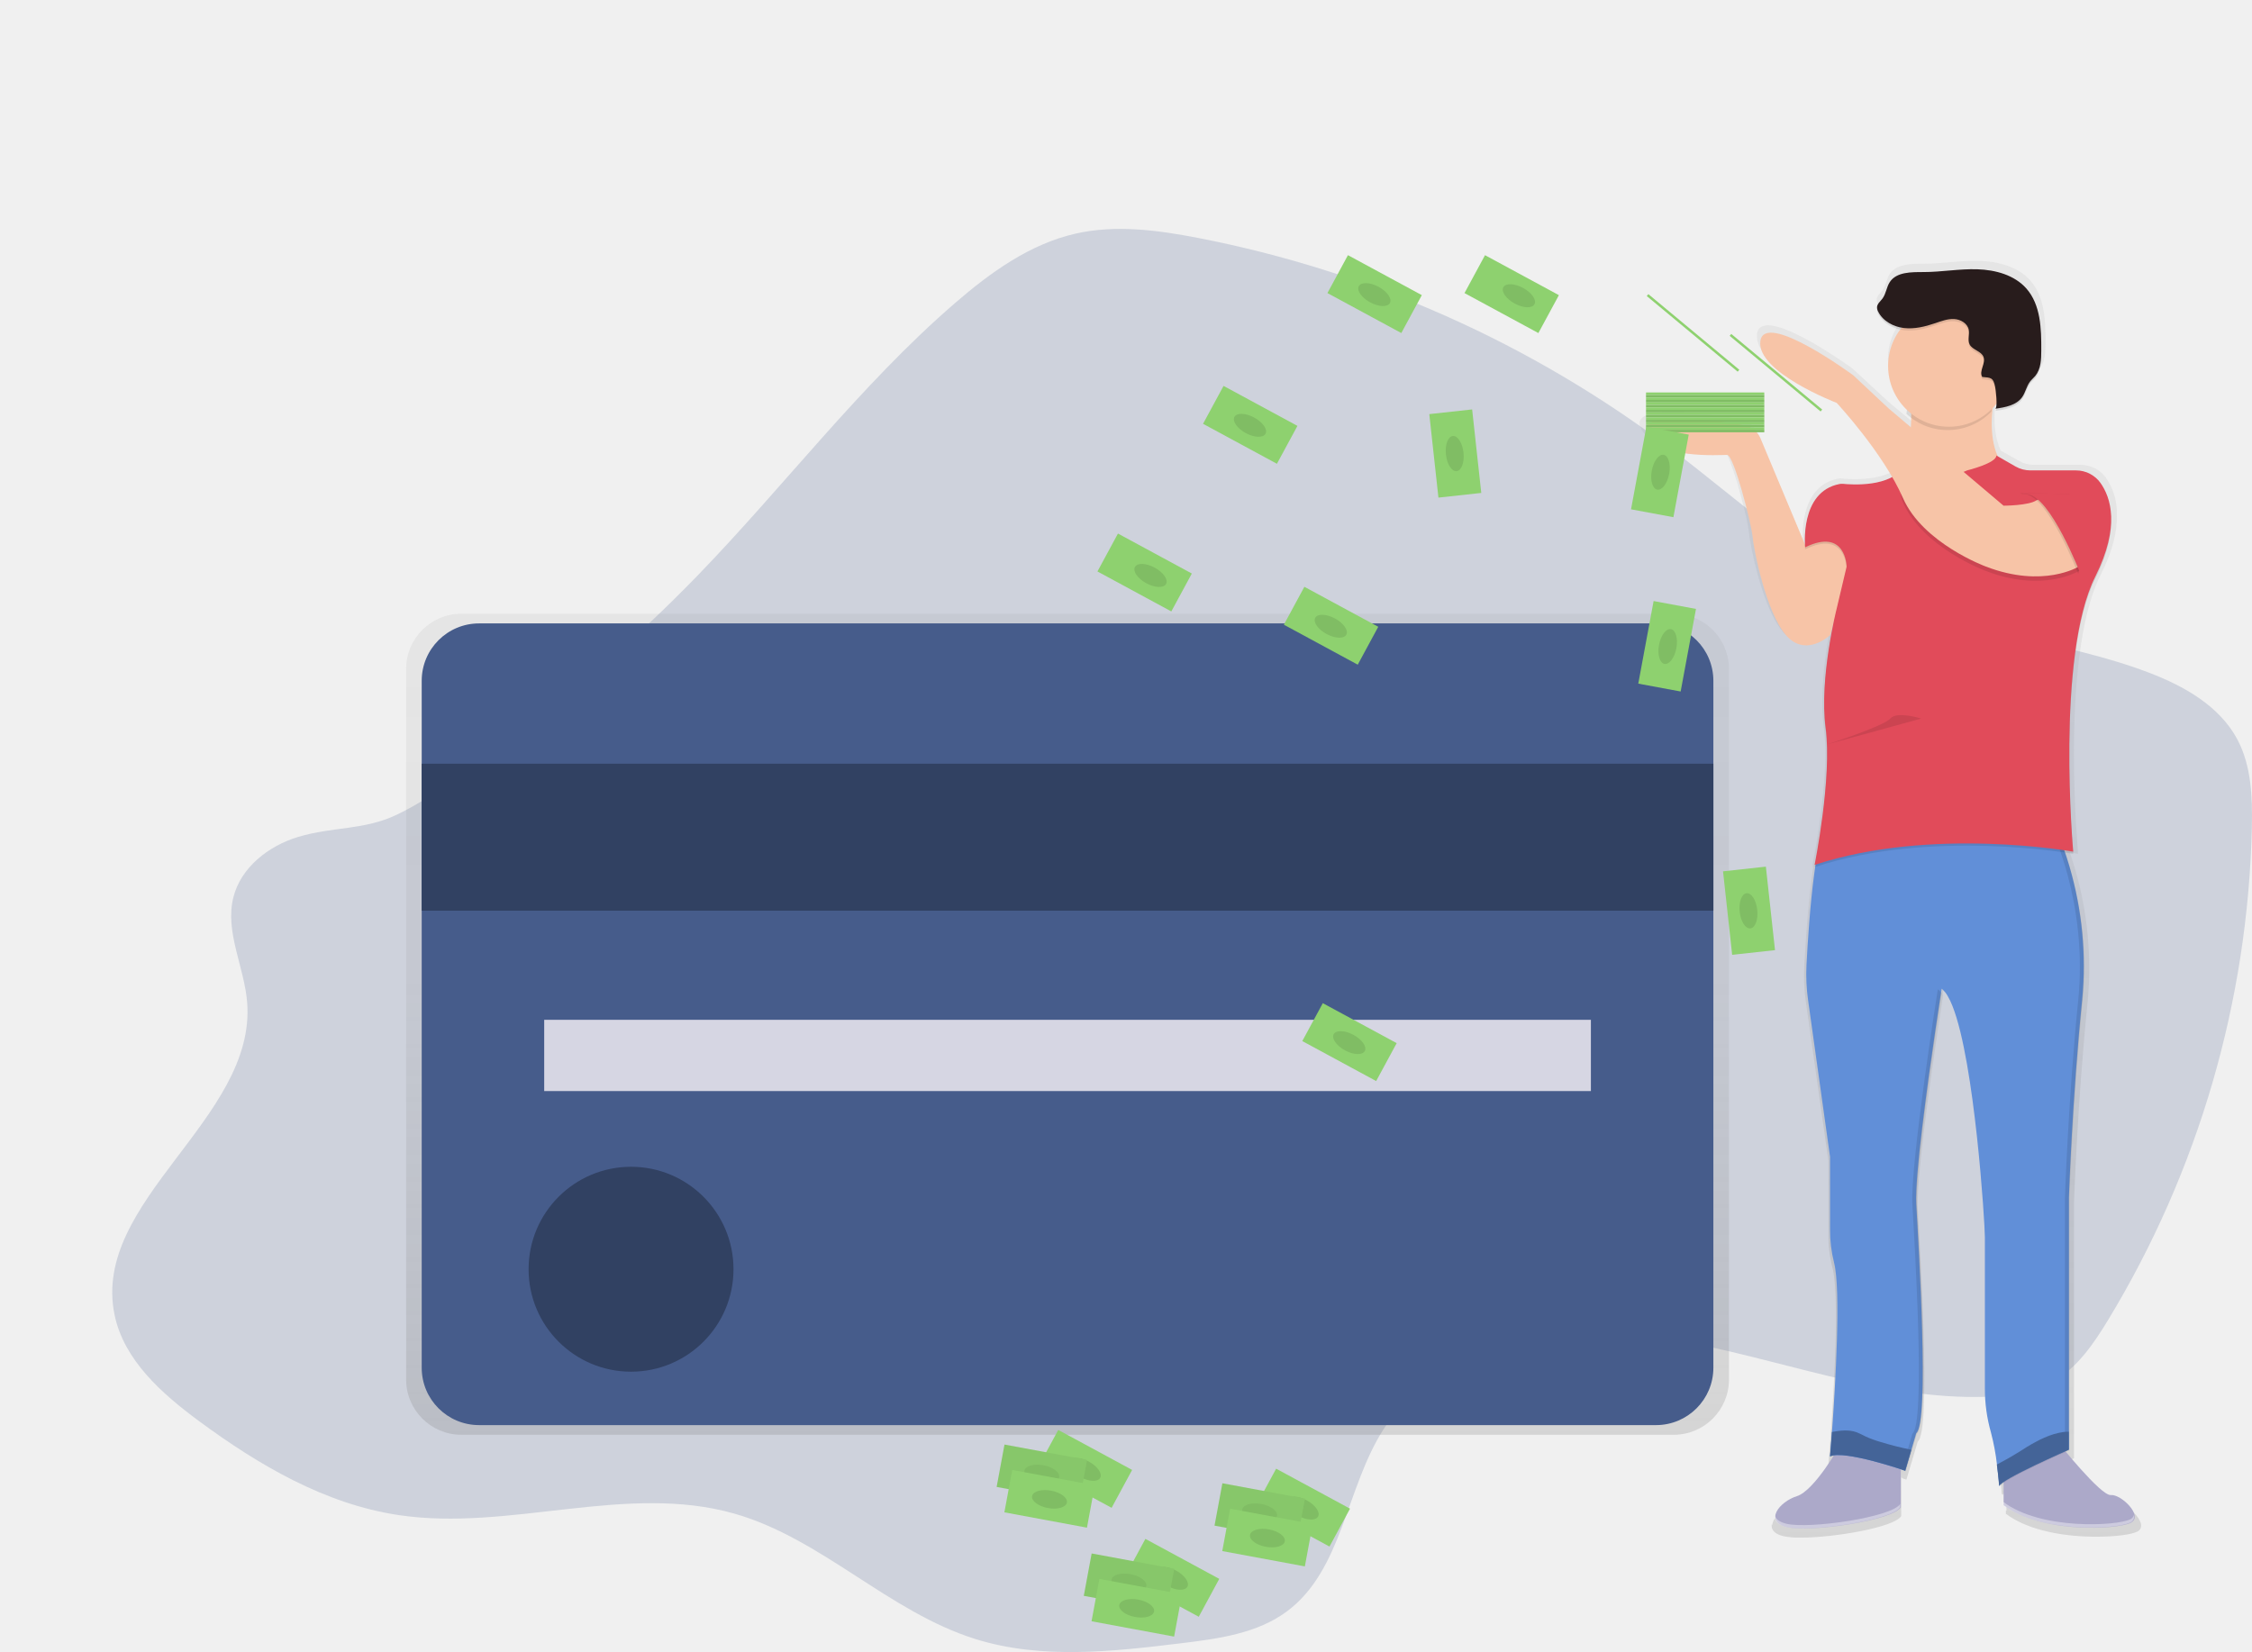
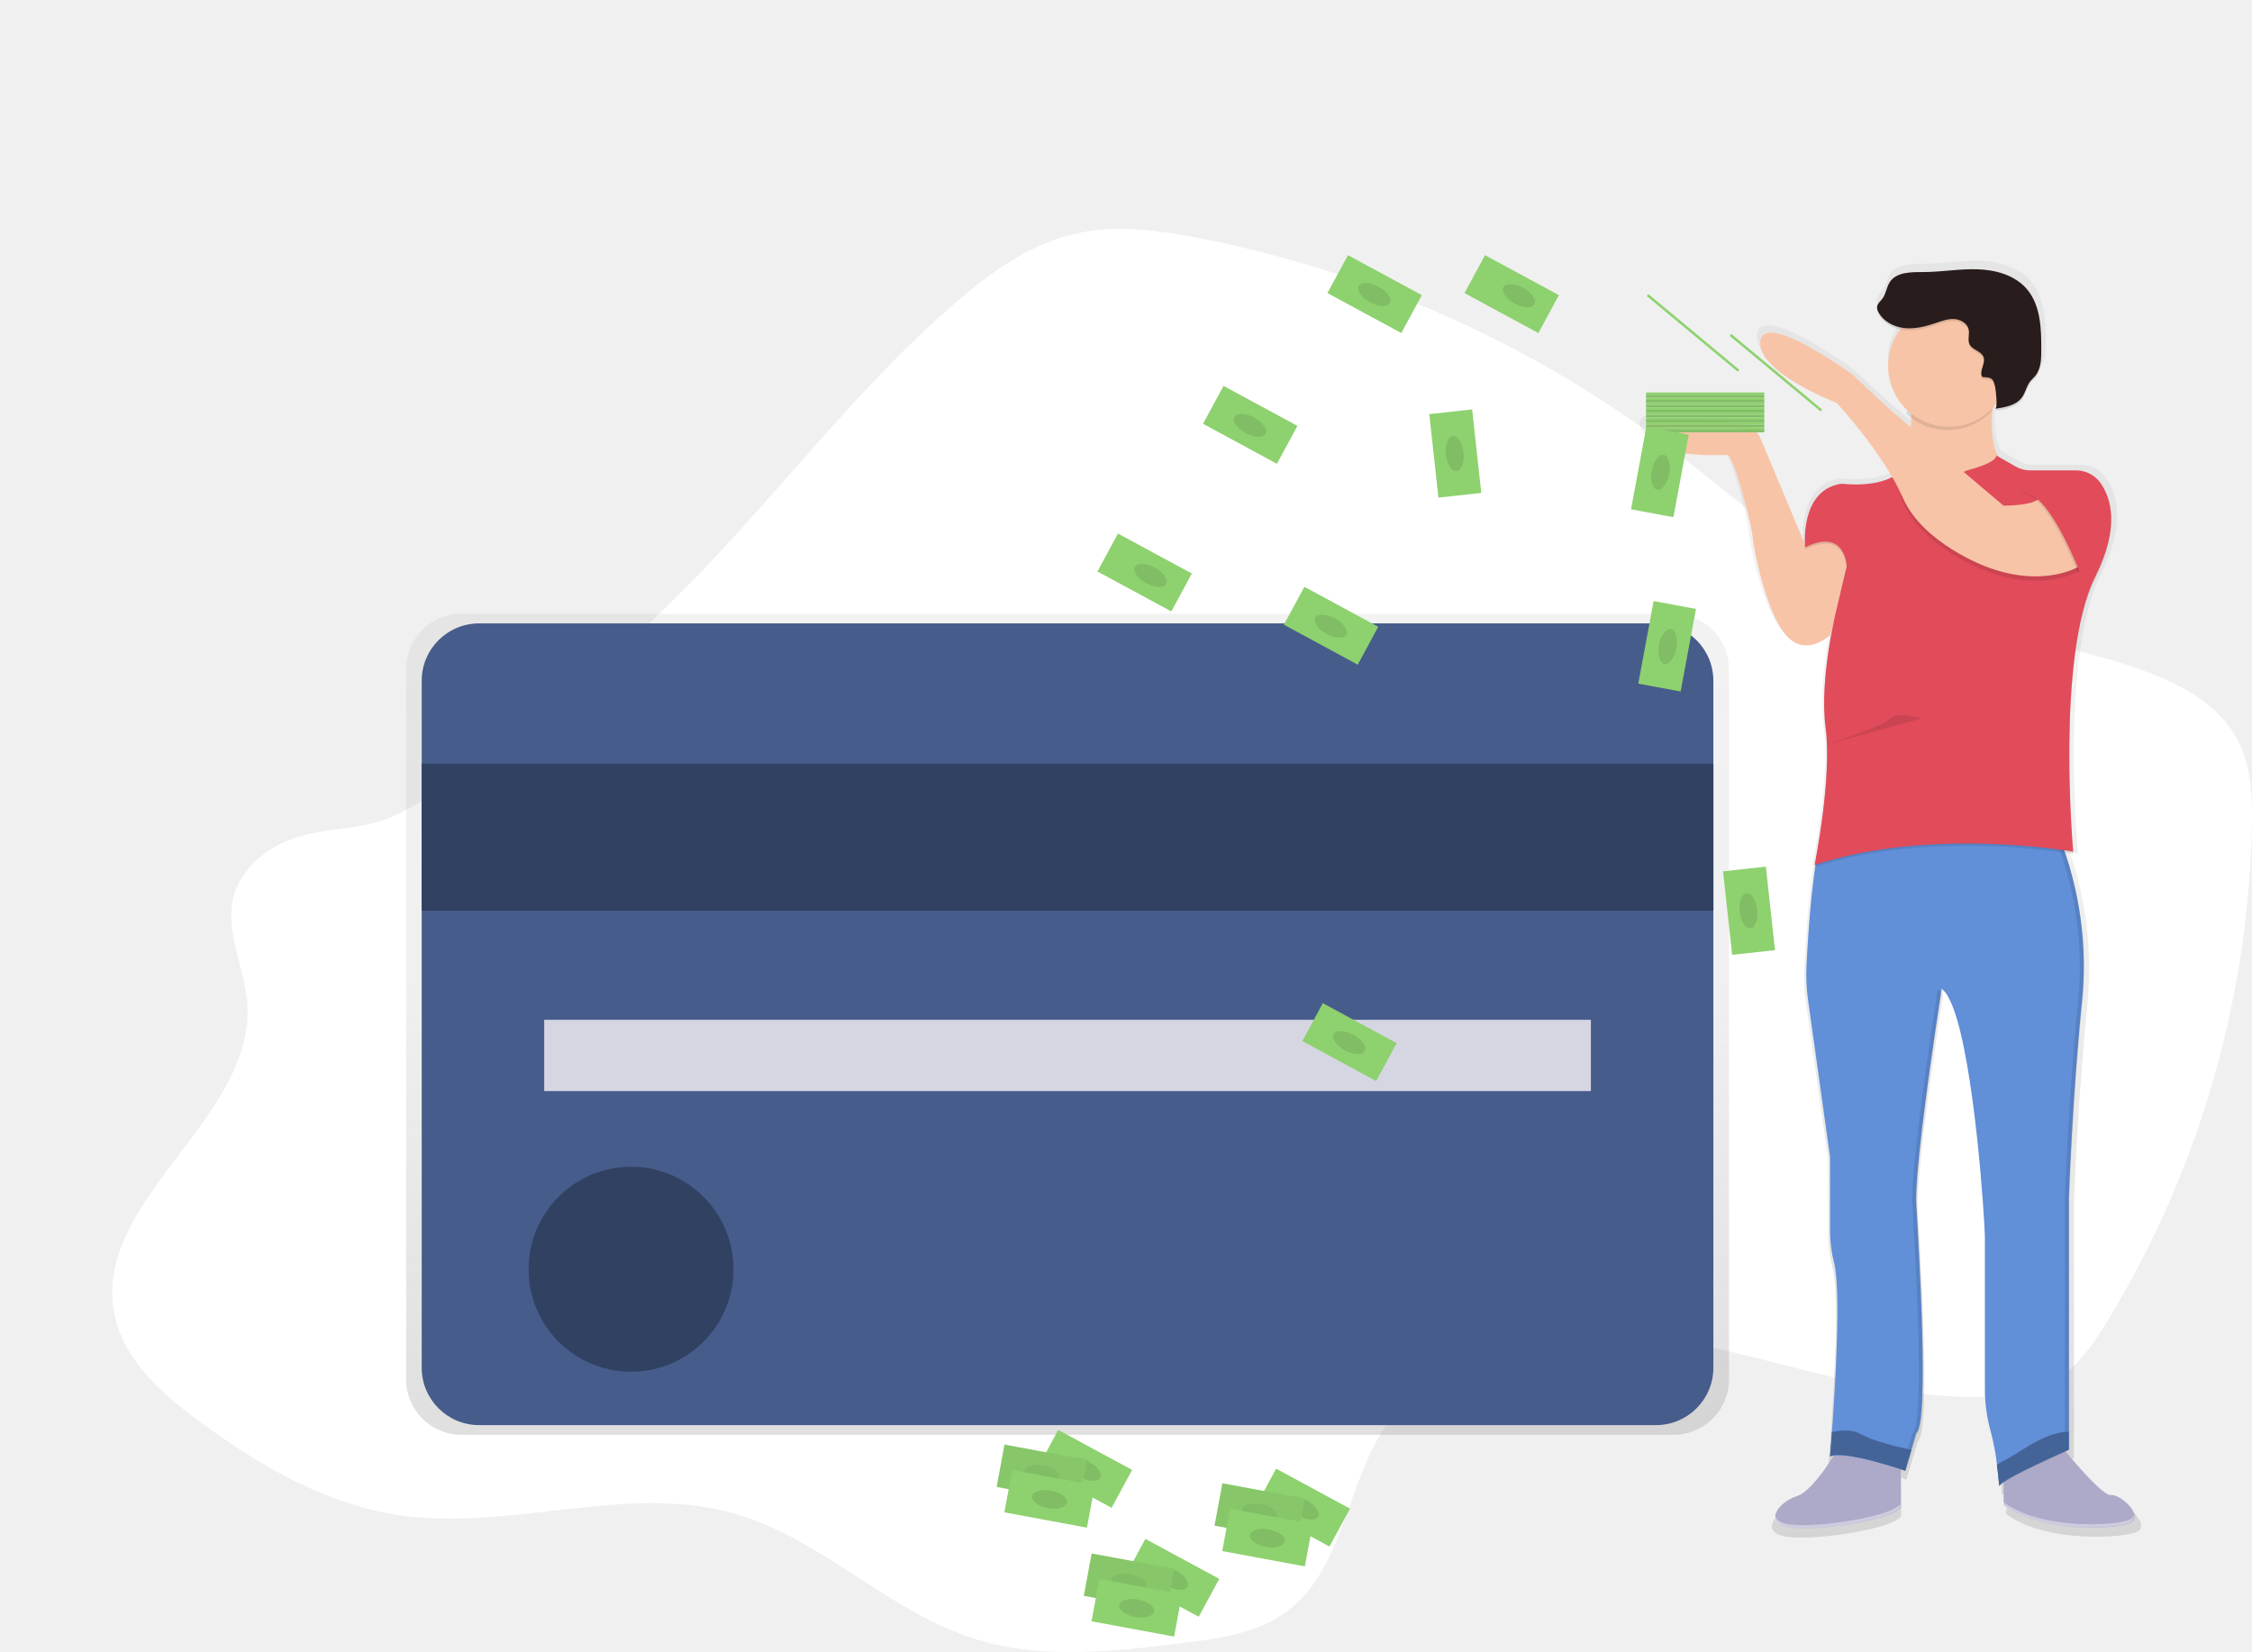
<svg xmlns="http://www.w3.org/2000/svg" xmlns:xlink="http://www.w3.org/1999/xlink" id="158d9566-b2be-4f0f-bcdd-c9ed3d10c246" data-name="Layer 1" width="974" height="714.52" viewBox="0 0 974 714.52" version="1.1">
  <defs id="defs10">
    <linearGradient id="0716a939-3e70-42e2-b2a4-62d4623bb7b7" x1="574.72" y1="713.31" x2="574.72" y2="358.2" gradientUnits="userSpaceOnUse">
      <stop offset="0" stop-color="gray" stop-opacity="0.25" id="stop2" />
      <stop offset="0.54" stop-color="gray" stop-opacity="0.12" id="stop4" />
      <stop offset="1" stop-color="gray" stop-opacity="0.1" id="stop6" />
    </linearGradient>
    <linearGradient id="246fdb29-47ea-4475-84d7-0cdffd1436cc" x1="2975.38" y1="757.78" x2="2975.38" y2="205.6" gradientTransform="matrix(-1, 0, 0, 1, 3906, 0)" xlink:href="#0716a939-3e70-42e2-b2a4-62d4623bb7b7" />
  </defs>
-   <path d="M241.9,454.74c-12.81,3.87-24.8,13.24-28,26.24-3.66,14.94,4.78,30,6,45.34,3.94,50.26-67.56,85.72-57.36,135.09,4.05,19.63,20.42,34.07,36.55,46,25.84,19.05,54.51,35.88,86.26,40.63,48.19,7.22,98.54-14,145.38-.59,37.78,10.82,66.69,42.53,104.21,54.23,28.56,8.91,59.33,5.4,89,1.79,16-1.94,32.76-4.18,45.67-13.78,24-17.87,25.51-53.16,41.58-78.45,24.82-39,79.24-46.66,124.87-39.08S926,698.4,972.23,696.88c9.88-.33,20-1.67,28.62-6.52,10.48-5.89,17.56-16.27,23.82-26.54a429.45,429.45,0,0,0,62.27-213.39c.27-12.95-.19-26.46-6.28-37.89-7.7-14.46-23.09-23.11-38.41-28.93-36.79-14-77.43-16.29-113.48-32.08C894,336.3,865.84,309.59,835.56,286.7a496.49,496.49,0,0,0-204.49-91.07c-17.39-3.36-35.44-5.76-52.72-1.88-19.91,4.47-37.07,16.88-52.5,30.24-41.05,35.54-73.95,79.39-111.78,118.34a636.39,636.39,0,0,1-84.92,73.23c-14,10.09-28.88,22.07-44.48,29.53C270.39,451.91,257,450.19,241.9,454.74Z" transform="translate(-113 -92.74)" fill="#465c8b" opacity="0.2" id="path14" />
+   <path d="M241.9,454.74c-12.81,3.87-24.8,13.24-28,26.24-3.66,14.94,4.78,30,6,45.34,3.94,50.26-67.56,85.72-57.36,135.09,4.05,19.63,20.42,34.07,36.55,46,25.84,19.05,54.51,35.88,86.26,40.63,48.19,7.22,98.54-14,145.38-.59,37.78,10.82,66.69,42.53,104.21,54.23,28.56,8.91,59.33,5.4,89,1.79,16-1.94,32.76-4.18,45.67-13.78,24-17.87,25.51-53.16,41.58-78.45,24.82-39,79.24-46.66,124.87-39.08S926,698.4,972.23,696.88c9.88-.33,20-1.67,28.62-6.52,10.48-5.89,17.56-16.27,23.82-26.54a429.45,429.45,0,0,0,62.27-213.39c.27-12.95-.19-26.46-6.28-37.89-7.7-14.46-23.09-23.11-38.41-28.93-36.79-14-77.43-16.29-113.48-32.08C894,336.3,865.84,309.59,835.56,286.7a496.49,496.49,0,0,0-204.49-91.07c-17.39-3.36-35.44-5.76-52.72-1.88-19.91,4.47-37.07,16.88-52.5,30.24-41.05,35.54-73.95,79.39-111.78,118.34a636.39,636.39,0,0,1-84.92,73.23c-14,10.09-28.88,22.07-44.48,29.53C270.39,451.91,257,450.19,241.9,454.74Z" transform="translate(-113 -92.74)" fill="#465c8b" opacity="0.2" id="path14" style="opacity:1;fill:#ffffff;fill-opacity:1" />
  <path d="M836.89,358.2H312.55a23.89,23.89,0,0,0-23.89,23.89V689.42a23.89,23.89,0,0,0,23.89,23.89H836.89a23.89,23.89,0,0,0,23.89-23.89V382.09A23.89,23.89,0,0,0,836.89,358.2Z" transform="translate(-113 -92.74)" fill="url(#0716a939-3e70-42e2-b2a4-62d4623bb7b7)" id="path88" />
  <rect x="182.39" y="269.64" width="558.65" height="346.75" rx="24.81" ry="24.81" fill="#465c8b" id="rect90" />
  <rect x="182.39" y="330.32" width="558.65" height="63.57" fill="#465c8b" id="rect92" />
  <rect x="182.39" y="330.32" width="558.65" height="63.57" opacity="0.3" id="rect94" />
  <rect x="235.37" y="441.09" width="452.7" height="30.82" fill="#d6d6e3" id="rect96" />
  <circle cx="272.93" cy="548.97" r="44.31" fill="#465c8b" id="circle98" />
  <circle cx="272.93" cy="548.97" r="44.31" opacity="0.3" id="circle100" />
  <path d="M822.28,276.88a9.7,9.7,0,0,0,4.27,5.4c9.19,6.07,29.17,4.78,31.57,4.78.51,0,1.18.91,1.92,2.44,3.53,7.28,9,28.62,9.37,33.42.49,5.81,5.89,33,14.73,43.13.27.31.54.6.8.87,8.67,8.71,18.84-.87,18.84-.87l1.46-5.07c-.41,2-.87,4.33-1.33,6.94-.23,1.31-.46,2.7-.68,4.13a158.29,158.29,0,0,0-2.07,24.37,88.41,88.41,0,0,0,.38,8.88c.08.82.17,1.63.28,2.42a84.78,84.78,0,0,1,.66,10.84c-.08,21.52-5.57,48.29-5.57,48.29l.21-.07c-.13.67-.21,1-.21,1l.32-.1q-.23,1.49-.44,3.05c-1.86,13.5-2.93,30.3-3.44,40a80.1,80.1,0,0,0,.68,15.32l9.76,68.71v32a56.5,56.5,0,0,0,1.76,14.38c3.18,12.09.56,54.29-.91,74.31-.41,5.46-.73,9.28-.82,10.38l0,.33.28-.11c0,.23,0,.35,0,.35a5.65,5.65,0,0,1,1.3-.38c-3.87,6-10.88,15.92-16.27,17.59A17.07,17.07,0,0,0,881,749l-.14.19-.2.28a6,6,0,0,0-1.17,3.06,3.38,3.38,0,0,1-.18-.59c-.41,2.23.93,4.27,5.14,5.26a34.6,34.6,0,0,0,7.45.6c14.6,0,40.51-4.49,43.37-9.32V731.82l.47.15,0,.15,1.79.59,4.91-16.48c5.89-4.36,1-82.39,0-100.32-.9-16.34,9.21-81.34,11-92.79l-.24-.29.27-1.67a7.11,7.11,0,0,1,1,.88A13.07,13.07,0,0,1,956,524.3a30.22,30.22,0,0,1,2.17,4.48c9.88,24.64,14.33,95.1,14.33,101.42v66.26a69,69,0,0,0,2.7,19.33,82.91,82.91,0,0,1,2.1,10.06c.21,1.33.39,2.65.56,3.91s.34,2.7.47,3.88c0,.31.07.61.1.89s0,.27,0,.41c.27,2.61.41,4.32.41,4.32a1,1,0,0,1,.2-.39l.05.63a1.35,1.35,0,0,1,.39-.62,9.47,9.47,0,0,1,1.32-1.08v8.42l-.24-.18v1.45c10.18,7.68,26.75,10,39.47,9.91,8.25,0,14.93-1,17.25-2.16,3.32-1.63,1.5-5.43-1.52-8.34-2.34-2.26-5.39-4-7.32-3.78-3.22.35-14.23-12.12-20-18.95l.65-.29.92-.4V613s1.48-43.62,5.89-86.76a153.48,153.48,0,0,0-7.55-64.36l-.14-.41,1.34.21c1.42.22,2.18.35,2.18.35s0-.34-.09-1h.09s-1.72-18.71-1.74-42.21c0-26.64,2.25-59.12,11.56-77.5,5.36-10.58,7.15-19,7-25.64a26.82,26.82,0,0,0-4.79-16.4,13,13,0,0,0-5.51-4.36l-.19-.11h-.1a13.7,13.7,0,0,0-5.06-1H992.79a13.43,13.43,0,0,1-6.64-1.75l-7.87-4.46c-2.62-5.73-3-12.83-2.44-19.49,0-.53.1-1.06.15-1.58l.57-.6c.44-.47.85-1,1.25-1.45a11.15,11.15,0,0,1-.09,1.18c-.1.63-.27,1-.54,1.08,4.3-.56,9.1-1.41,11.74-4.73.11-.13.21-.27.31-.41a21.43,21.43,0,0,0,1.93-4,11.62,11.62,0,0,1,1.47-2.68c.66-.86,1.52-1.56,2.23-2.38l.12-.14c2.53-3,2.67-7.3,2.7-11.22.05-9.52-.23-20-6.6-27.14-5.29-5.94-13.73-8.19-21.74-8.45s-16,1.18-24,1.22c-5.44,0-12-.09-15,4.41-1.47,2.21-1.65,5.1-3.25,7.22-.92,1.22-2.33,2.27-2.41,3.79a3.89,3.89,0,0,0,.52,2l0,.07c1.94,3.82,6.06,6.2,10.36,6.95a25.81,25.81,0,0,0-2,2.76,26.28,26.28,0,0,0-4,14c0,.58,0,1.15.06,1.72A26.43,26.43,0,0,0,938,267.34c-.08.56-.16,1.12-.25,1.67l.18.16q.85.77,1.77,1.46l.22.17c0,.35,0,.7,0,1,0,.58,0,1.17-.06,1.74s0,.92-.06,1.38l-.13-.11-9.77-8.16-15.71-14.54s-39.28-28.59-41.25-15a9.79,9.79,0,0,0,1.87,6.78c7.21,11,32,20.36,32,20.36s14.78,15.63,24.67,32.48c-.35.19-.7.37-1.07.54-8.8,4.09-21.64,2.36-21.64,2.36-14.83,2.31-16.17,18.56-16.09,25.13,0,.31,0,.61,0,.88s0,.33,0,.48L873,279.91l-.06-.14a9.73,9.73,0,0,0-7.36-5.78C852.42,271.78,819.53,267.17,822.28,276.88Zm82.39,449a8.57,8.57,0,0,1,.87-.16l-.09.14Z" transform="translate(-113 -92.74)" fill="url(#246fdb29-47ea-4475-84d7-0cdffd1436cc)" id="path102" />
  <path d="M1003,716.43s18.64,23.43,22.95,22.95,14.34,9.08,8.61,12-38.72,4.78-55-7.65V725Z" transform="translate(-113 -92.74)" fill="#aca9c9" id="path104" />
  <path d="M908.81,717.86s-11,19.6-18.64,22-14.34,11-4.3,13.39,45.9-2.87,49.24-8.61V719.29Z" transform="translate(-113 -92.74)" fill="#aca9c9" id="path106" />
  <path d="M895,525.31l9.5,67.78V624.6a56.48,56.48,0,0,0,1.72,14.18c3.1,11.93.55,53.55-.89,73.3-.47,6.44-.83,10.56-.83,10.56,6.21-2.87,32.51,6.21,32.51,6.21l2.66-9.05,2.12-7.2c5.74-4.3,1-81.27,0-99-.65-12.11,4.75-51.37,8.21-74.9,1-6.65,1.81-12,2.3-15.22.31-2,.48-3.11.48-3.11a10.47,10.47,0,0,1,2.58,3.11,29.93,29.93,0,0,1,2.11,4.42c9.62,24.31,14,93.81,14,100v65.36a68.92,68.92,0,0,0,2.63,19.07,100,100,0,0,1,2.59,13.77c.68,5.19,1,9.37,1,9.37.48-2.87,30.12-15.78,30.12-15.78v-109s1.43-43,5.74-85.58a152.68,152.68,0,0,0-5.5-57.58c-1.19-4.07-2.38-7.52-3.41-10.25-1.75-4.65-3-7.22-3-7.22H904c-1.64.31-3,3.61-4.23,8.62-.8,3.36-1.5,7.48-2.11,12-1.81,13.31-2.85,29.88-3.35,39.46A79.86,79.86,0,0,0,895,525.31Z" transform="translate(-113 -92.74)" fill="#618fd8" id="path108" />
  <g opacity="0.1" id="g116">
    <path d="M1006.09,720V611s1.43-43,5.74-85.58-12-75.06-12-75.06h1.91s16.25,32.51,12,75.06S1008,611,1008,611V720s-29.64,12.91-30.12,15.78c0,0,0-.64-.15-1.74C984.19,729.55,1006.09,720,1006.09,720Z" transform="translate(-113 -92.74)" id="path110" />
    <path d="M907.37,722.34a7.42,7.42,0,0,0-2.63.54l0-.48A17.06,17.06,0,0,1,907.37,722.34Z" transform="translate(-113 -92.74)" id="path112" />
    <path d="M940.12,712.84c5.74-4.3,1-81.27,0-99s11-93.22,11-93.22a8.34,8.34,0,0,1,1.65,1.7c-1.76,11.28-11.6,75.41-10.73,91.52,1,17.69,5.74,94.66,0,99l-4.78,16.25-1.74-.58Z" transform="translate(-113 -92.74)" id="path114" />
  </g>
  <path d="M914.54,332.05l-10,35.38s-10.52,10-19.12,0S871.52,330.62,871,324.88s-8.13-35.38-11-35.38-31.55,1.91-34.9-10c-2.68-9.58,29.34-5,42.16-2.85a9.5,9.5,0,0,1,7.17,5.7l19.66,46.95S904.5,317.23,914.54,332.05Z" transform="translate(-113 -92.74)" fill="#f7c4a7" id="path118" />
  <path d="M979.08,249.82s-12.43,34.9,3.35,47.33S926,312.93,926,312.93l9.8-9.32s6.93-27.49,2.15-50.44Z" transform="translate(-113 -92.74)" fill="#f7c4a7" id="path120" />
  <path d="M963.78,297.15s12.67-3.11,12.67-6.45l11.23,6.45h28.21s20.56,11.47,3.35,45.9-9.56,119-9.56,119-61.19-11-111.87,5.74c0,0,7.65-37.77,4.78-59.28s4.78-51.63,4.78-51.63l4.3-18.17s-.24-17-17.93-8.37c0,0-2.63-24.62,15.54-27.49,0,0,21,2.87,27.25-7.65C936.53,295.24,950.4,303.37,963.78,297.15Z" transform="translate(-113 -92.74)" opacity="0.1" id="path122" />
  <path d="M963.78,296.2s12.67-3.11,12.67-6.45l8.23,4.73a13,13,0,0,0,6.46,1.72h19.73a13,13,0,0,1,10.57,5.38c4.53,6.37,8.59,18.93-2.2,40.52-17.21,34.42-9.56,119-9.56,119s-61.19-11-111.87,5.74c0,0,7.65-37.77,4.78-59.28S907.37,356,907.37,356l4.3-18.17s-.24-17-17.93-8.37c0,0-2.56-23.94,14.79-27.36A4.9,4.9,0,0,1,910,302c3.71.39,21,1.64,26.54-7.73C936.53,294.28,950.4,302.41,963.78,296.2Z" transform="translate(-113 -92.74)" fill="#e14b5a" id="path124" />
  <path d="M1012.07,339.7s-15.3,9.56-40.16,0c0,0-27.25-10-35.86-29.64s43.5,3.35,43.5,3.35,11,0,14.34-2.39S1020.67,329.18,1012.07,339.7Z" transform="translate(-113 -92.74)" opacity="0.1" id="path126" />
  <path d="M1012.07,337.79s-15.3,9.56-40.16,0c0,0-27.25-10-35.86-29.64S907.37,267,907.37,267s-34.9-13.39-33-26.77,40.16,14.82,40.16,14.82l15.3,14.34,49.72,42.07s11,0,14.34-2.39S1020.67,327.27,1012.07,337.79Z" transform="translate(-113 -92.74)" fill="#f7c4a7" id="path128" />
  <path d="M937.49,254.6l41.11-3.35a94.37,94.37,0,0,0-4.29,19.47,26.27,26.27,0,0,1-36.8,1A46.73,46.73,0,0,0,937.49,254.6Z" transform="translate(-113 -92.74)" opacity="0.1" id="path130" />
  <circle cx="842.9" cy="158.28" r="26.29" fill="#f7c4a7" id="circle132" />
  <path d="M970.33,256.73c-1.54-2.54,1.59-5.85.56-8.63-.95-2.56-4.73-3-6-5.39-1-1.93,0-4.3-.4-6.43-.57-2.75-3.53-4.46-6.34-4.6s-5.52.91-8.19,1.81c-4.35,1.47-8.93,2.6-13.49,2.08s-9.11-3-11.14-7.07a4,4,0,0,1-.51-1.94c.08-1.5,1.46-2.53,2.35-3.73,1.56-2.09,1.74-4.94,3.16-7.12,2.9-4.44,9.27-4.33,14.57-4.35,7.8,0,15.56-1.46,23.36-1.2s16,2.47,21.17,8.33c6.2,7.05,6.48,17.37,6.43,26.77,0,3.87-.16,8.08-2.63,11.07-.72.87-1.6,1.59-2.29,2.48-1.5,2-1.9,4.56-3.31,6.59-2.5,3.61-7.38,4.49-11.73,5.07,1.28-.17.22-8.74,0-9.53C975.06,257,974.15,257.08,970.33,256.73Z" transform="translate(-113 -92.74)" opacity="0.1" id="path134" />
  <path d="M970.33,255.78c-1.54-2.54,1.59-5.85.56-8.63-.95-2.56-4.73-3-6-5.39-1-1.93,0-4.3-.4-6.43-.57-2.75-3.53-4.46-6.34-4.6s-5.52.91-8.19,1.81c-4.35,1.47-8.93,2.6-13.49,2.08s-9.11-3-11.14-7.07a4,4,0,0,1-.51-1.94c.08-1.5,1.46-2.53,2.35-3.73,1.56-2.09,1.74-4.94,3.16-7.12,2.9-4.44,9.27-4.33,14.57-4.35,7.8,0,15.56-1.46,23.36-1.2s16,2.47,21.17,8.33c6.2,7.05,6.48,17.37,6.43,26.77,0,3.87-.16,8.08-2.63,11.07-.72.87-1.6,1.59-2.29,2.48-1.5,2-1.9,4.56-3.31,6.59-2.5,3.61-7.38,4.49-11.73,5.07,1.28-.17.22-8.74,0-9.53C975.06,256,974.15,256.12,970.33,255.78Z" transform="translate(-113 -92.74)" fill="#281c1c" id="path136" />
  <path d="M1011.83,340.9s-12.91-33.47-22.95-34.42,19.12,0,19.12,0l9.56,17.21Z" transform="translate(-113 -92.74)" opacity="0.1" id="path138" />
  <path d="M1012.79,340.9s-12.91-33.47-22.95-34.42,19.12,0,19.12,0l9.56,17.21Z" transform="translate(-113 -92.74)" fill="#e14b5a" id="path140" />
  <path d="M976.65,726.18c.68,5.19,1,9.37,1,9.37.48-2.87,30.12-15.78,30.12-15.78V712a13.18,13.18,0,0,0-2.26.11c-5.75.77-11.08,3.56-16,6.54A145.93,145.93,0,0,1,976.65,726.18Z" transform="translate(-113 -92.74)" fill="#618fd8" id="path142" />
  <path d="M976.65,726.18c.68,5.19,1,9.37,1,9.37.48-2.87,30.12-15.78,30.12-15.78V712a13.18,13.18,0,0,0-2.26.11c-5.75.77-11.08,3.56-16,6.54A145.93,145.93,0,0,1,976.65,726.18Z" transform="translate(-113 -92.74)" opacity="0.3" id="path144" />
  <path d="M904.5,722.64c6.21-2.87,32.51,6.21,32.51,6.21l2.66-9.05c-4.59-.93-9.15-2.09-13.63-3.47a45.34,45.34,0,0,1-6.12-2.26,41,41,0,0,0-4.08-1.9c-3.43-1.18-7-.68-10.52-.09C904.86,718.52,904.5,722.64,904.5,722.64Z" transform="translate(-113 -92.74)" fill="#618fd8" id="path146" />
  <path d="M904.5,722.64c6.21-2.87,32.51,6.21,32.51,6.21l2.66-9.05c-4.59-.93-9.15-2.09-13.63-3.47a45.34,45.34,0,0,1-6.12-2.26,41,41,0,0,0-4.08-1.9c-3.43-1.18-7-.68-10.52-.09C904.86,718.52,904.5,722.64,904.5,722.64Z" transform="translate(-113 -92.74)" opacity="0.3" id="path148" />
  <path d="M1034.3,749.89a2.86,2.86,0,0,0,1.64-1.9,2.81,2.81,0,0,1-1.64,3.33c-5.74,2.87-38.72,4.78-55-7.65v-1.43C995.58,754.67,1028.56,752.76,1034.3,749.89Z" transform="translate(-113 -92.74)" fill="#fff" opacity="0.4" id="path150" />
  <path d="M885.62,751.8c10,2.39,45.9-2.87,49.24-8.61v1.43c-3.35,5.74-39.2,11-49.24,8.61-4.1-1-5.41-3-5-5.19C880.94,749.66,882.44,751,885.62,751.8Z" transform="translate(-113 -92.74)" fill="#fff" opacity="0.4" id="path152" />
  <path d="M943.94,403.53s-10.52-3.35-13.39,0-27.4,11.2-27.4,11.2" transform="translate(-113 -92.74)" opacity="0.1" id="path154" />
  <rect x="824.9" y="271.1" width="51.15" height="1.08" transform="translate(1587.96 450.53) rotate(-180)" fill="#8ed16f" id="rect156" />
  <rect x="824.9" y="272.17" width="51.15" height="1.08" transform="translate(1587.96 452.68) rotate(-180)" fill="#8ed16f" id="rect158" />
  <rect x="824.9" y="272.17" width="51.15" height="1.08" transform="translate(1587.96 452.68) rotate(-180)" opacity="0.1" id="rect160" />
  <rect x="824.9" y="273.25" width="51.15" height="1.08" transform="translate(1587.96 454.84) rotate(-180)" fill="#8ed16f" id="rect162" />
  <rect x="824.9" y="274.33" width="51.15" height="1.08" transform="translate(1587.96 456.99) rotate(-180)" fill="#8ed16f" id="rect164" />
  <rect x="824.9" y="274.33" width="51.15" height="1.08" transform="translate(1587.96 456.99) rotate(-180)" opacity="0.1" id="rect166" />
  <rect x="824.9" y="275.4" width="51.15" height="1.08" transform="translate(1587.96 459.14) rotate(-180)" fill="#8ed16f" id="rect168" />
  <rect x="824.9" y="276.48" width="51.15" height="1.08" transform="translate(1587.96 461.29) rotate(-180)" fill="#8ed16f" id="rect170" />
  <rect x="824.9" y="276.48" width="51.15" height="1.08" transform="translate(1587.96 461.29) rotate(-180)" opacity="0.1" id="rect172" />
  <rect x="824.9" y="277.55" width="51.15" height="1.08" transform="translate(1587.96 463.44) rotate(-180)" fill="#8ed16f" id="rect174" />
  <rect x="824.9" y="278.63" width="51.15" height="1.08" transform="translate(1587.96 465.59) rotate(-180)" fill="#8ed16f" id="rect176" />
  <rect x="824.9" y="278.63" width="51.15" height="1.08" transform="translate(1587.96 465.59) rotate(-180)" opacity="0.1" id="rect178" />
  <rect x="824.9" y="262.49" width="51.15" height="1.08" transform="translate(1587.96 433.32) rotate(-180)" fill="#8ed16f" id="rect180" />
  <rect x="855.5" y="253.41" width="51.15" height="1.08" transform="translate(1283.12 919.84) rotate(-140.25)" fill="#8ed16f" id="rect182" />
  <rect x="819.64" y="236.2" width="51.15" height="1.08" transform="translate(1230.7 866.47) rotate(-140.25)" fill="#8ed16f" id="rect184" />
  <rect x="824.9" y="263.57" width="51.15" height="1.08" transform="translate(1587.96 435.47) rotate(-180)" fill="#8ed16f" id="rect186" />
  <rect x="824.9" y="263.57" width="51.15" height="1.08" transform="translate(1587.96 435.47) rotate(-180)" opacity="0.1" id="rect188" />
  <rect x="824.9" y="264.64" width="51.15" height="1.08" transform="translate(1587.96 437.63) rotate(-180)" fill="#8ed16f" id="rect190" />
  <rect x="824.9" y="265.72" width="51.15" height="1.08" transform="translate(1587.96 439.78) rotate(-180)" fill="#8ed16f" id="rect192" />
  <rect x="824.9" y="265.72" width="51.15" height="1.08" transform="translate(1587.96 439.78) rotate(-180)" opacity="0.1" id="rect194" />
  <rect x="824.9" y="266.8" width="51.15" height="1.08" transform="translate(1587.96 441.93) rotate(-180)" fill="#8ed16f" id="rect196" />
  <rect x="824.9" y="267.87" width="51.15" height="1.08" transform="translate(1587.96 444.08) rotate(-180)" fill="#8ed16f" id="rect198" />
  <rect x="824.9" y="267.87" width="51.15" height="1.08" transform="translate(1587.96 444.08) rotate(-180)" opacity="0.1" id="rect200" />
  <rect x="824.9" y="268.95" width="51.15" height="1.08" transform="translate(1587.96 446.23) rotate(-180)" fill="#8ed16f" id="rect202" />
  <rect x="824.9" y="270.02" width="51.15" height="1.08" transform="translate(1587.96 448.38) rotate(-180)" fill="#8ed16f" id="rect204" />
  <rect x="824.9" y="270.02" width="51.15" height="1.08" transform="translate(1587.96 448.38) rotate(-180)" opacity="0.1" id="rect206" />
  <rect x="821.56" y="278.75" width="18.64" height="36.33" transform="translate(1480.61 647.76) rotate(-169.48)" fill="#8ed16f" id="rect208" />
  <ellipse cx="831.11" cy="296.96" rx="7.65" ry="3.82" transform="translate(274.45 967.17) rotate(-79.48)" fill="#8ed16f" id="ellipse210" />
  <ellipse cx="831.11" cy="296.96" rx="7.65" ry="3.82" transform="translate(274.45 967.17) rotate(-79.48)" opacity="0.1" id="ellipse212" />
  <rect x="824.7" y="354.13" width="18.64" height="36.33" transform="translate(1473.07 797.84) rotate(-169.48)" fill="#8ed16f" id="rect214" />
  <ellipse cx="834.25" cy="372.34" rx="7.65" ry="3.82" transform="translate(202.89 1031.88) rotate(-79.48)" fill="#8ed16f" id="ellipse216" />
  <ellipse cx="834.25" cy="372.34" rx="7.65" ry="3.82" transform="translate(202.89 1031.88) rotate(-79.48)" opacity="0.1" id="ellipse218" />
  <rect x="757.49" y="201.78" width="18.64" height="36.33" transform="translate(95.43 696.93) rotate(-61.58)" fill="#8ed16f" id="rect220" />
  <ellipse cx="766.7" cy="220.15" rx="3.82" ry="7.65" transform="matrix(0.48, -0.88, 0.88, 0.48, 95.18, 696.94)" fill="#8ed16f" id="ellipse222" />
  <ellipse cx="766.7" cy="220.15" rx="3.82" ry="7.65" transform="matrix(0.48, -0.88, 0.88, 0.48, 95.18, 696.94)" opacity="0.1" id="ellipse224" />
  <rect x="687.34" y="525.31" width="18.64" height="36.33" transform="translate(-225.88 804.78) rotate(-61.58)" fill="#8ed16f" id="rect226" />
  <ellipse cx="696.55" cy="543.69" rx="3.82" ry="7.65" transform="translate(-226.12 804.8) rotate(-61.58)" fill="#8ed16f" id="ellipse228" />
  <ellipse cx="696.55" cy="543.69" rx="3.82" ry="7.65" transform="translate(-226.12 804.8) rotate(-61.58)" opacity="0.1" id="ellipse230" />
  <rect x="644.41" y="258.32" width="18.64" height="36.33" transform="translate(-13.56 627.11) rotate(-61.58)" fill="#8ed16f" id="rect232" />
  <ellipse cx="653.62" cy="276.69" rx="3.82" ry="7.65" transform="translate(-13.8 627.12) rotate(-61.58)" fill="#8ed16f" id="ellipse234" />
  <ellipse cx="653.62" cy="276.69" rx="3.82" ry="7.65" transform="translate(-13.8 627.12) rotate(-61.58)" opacity="0.1" id="ellipse236" />
  <rect x="698.21" y="201.78" width="18.64" height="36.33" transform="translate(64.36 644.79) rotate(-61.58)" fill="#8ed16f" id="rect238" />
  <ellipse cx="707.42" cy="220.15" rx="3.82" ry="7.65" transform="translate(64.12 644.8) rotate(-61.58)" fill="#8ed16f" id="ellipse240" />
  <ellipse cx="707.42" cy="220.15" rx="3.82" ry="7.65" transform="translate(64.12 644.8) rotate(-61.58)" opacity="0.1" id="ellipse242" />
  <rect x="733.11" y="270.67" width="18.64" height="36.33" transform="translate(-140.01 -10.27) rotate(-6.24)" fill="#8ed16f" id="rect244" />
  <ellipse cx="742.19" cy="288.87" rx="3.82" ry="7.65" transform="translate(-140.02 -10.3) rotate(-6.24)" fill="#8ed16f" id="ellipse246" />
  <ellipse cx="742.19" cy="288.87" rx="3.82" ry="7.65" transform="translate(-140.02 -10.3) rotate(-6.24)" opacity="0.1" id="ellipse248" />
  <rect x="860.17" y="468.42" width="18.64" height="36.33" transform="translate(-160.77 4.72) rotate(-6.24)" fill="#8ed16f" id="rect250" />
  <ellipse cx="869.25" cy="486.61" rx="3.82" ry="7.65" transform="translate(-160.77 4.7) rotate(-6.24)" fill="#8ed16f" id="ellipse252" />
  <ellipse cx="869.25" cy="486.61" rx="3.82" ry="7.65" transform="translate(-160.77 4.7) rotate(-6.24)" opacity="0.1" id="ellipse254" />
  <rect x="679.37" y="345.22" width="18.64" height="36.33" transform="translate(-71.67 703.39) rotate(-61.58)" fill="#8ed16f" id="rect256" />
  <ellipse cx="688.57" cy="363.6" rx="3.82" ry="7.65" transform="translate(-71.92 703.4) rotate(-61.58)" fill="#8ed16f" id="ellipse258" />
  <ellipse cx="688.57" cy="363.6" rx="3.82" ry="7.65" transform="translate(-71.92 703.4) rotate(-61.58)" opacity="0.1" id="ellipse260" />
  <rect x="598.74" y="322.19" width="18.64" height="36.33" transform="translate(-93.67 620.41) rotate(-61.58)" fill="#8ed16f" id="rect262" />
  <ellipse cx="607.95" cy="340.56" rx="3.82" ry="7.65" transform="matrix(0.48, -0.88, 0.88, 0.48, -93.91, 620.42)" fill="#8ed16f" id="ellipse264" />
  <ellipse cx="607.95" cy="340.56" rx="3.82" ry="7.65" transform="matrix(0.48, -0.88, 0.88, 0.48, -93.91, 620.42)" opacity="0.1" id="ellipse266" />
  <rect x="572.92" y="709.89" width="18.64" height="36.33" transform="translate(-448.18 800.89) rotate(-61.58)" fill="#8ed16f" id="rect268" />
  <ellipse cx="582.13" cy="728.27" rx="3.82" ry="7.65" transform="translate(-448.43 800.9) rotate(-61.58)" fill="#8ed16f" id="ellipse270" />
  <ellipse cx="582.13" cy="728.27" rx="3.82" ry="7.65" transform="translate(-448.43 800.9) rotate(-61.58)" opacity="0.1" id="ellipse272" />
  <rect x="554.27" y="711.81" width="18.64" height="36.33" transform="translate(-369.92 1058.26) rotate(-79.49)" fill="#8ed16f" id="rect274" />
  <rect x="554.27" y="711.81" width="18.64" height="36.33" transform="translate(-369.92 1058.26) rotate(-79.49)" opacity="0.05" id="rect276" />
  <ellipse cx="563.55" cy="730.21" rx="3.82" ry="7.65" transform="translate(-370.18 1058.41) rotate(-79.49)" fill="#8ed16f" id="ellipse278" />
  <ellipse cx="563.55" cy="730.21" rx="3.82" ry="7.65" transform="translate(-370.18 1058.41) rotate(-79.49)" opacity="0.1" id="ellipse280" />
  <rect x="557.62" y="722.8" width="18.64" height="36.33" transform="translate(-377.99 1070.54) rotate(-79.49)" fill="#8ed16f" id="rect282" />
  <ellipse cx="566.9" cy="741.2" rx="3.82" ry="7.65" transform="translate(-378.26 1070.69) rotate(-79.49)" fill="#8ed16f" id="ellipse284" />
  <ellipse cx="566.9" cy="741.2" rx="3.82" ry="7.65" transform="translate(-378.26 1070.69) rotate(-79.49)" opacity="0.1" id="ellipse286" />
  <rect x="610.61" y="757.01" width="18.64" height="36.33" transform="translate(-469.87 858.73) rotate(-61.58)" fill="#8ed16f" id="rect288" />
  <ellipse cx="619.82" cy="775.39" rx="3.82" ry="7.65" transform="translate(-470.11 858.74) rotate(-61.58)" fill="#8ed16f" id="ellipse290" />
  <ellipse cx="619.82" cy="775.39" rx="3.82" ry="7.65" transform="translate(-470.11 858.74) rotate(-61.58)" opacity="0.1" id="ellipse292" />
  <rect x="591.97" y="758.92" width="18.64" height="36.33" transform="translate(-385.42 1133.84) rotate(-79.49)" fill="#8ed16f" id="rect294" />
  <rect x="591.97" y="758.92" width="18.64" height="36.33" transform="translate(-385.42 1133.84) rotate(-79.49)" opacity="0.05" id="rect296" />
  <ellipse cx="601.25" cy="777.32" rx="3.82" ry="7.65" transform="translate(-385.69 1133.99) rotate(-79.49)" fill="#8ed16f" id="ellipse298" />
  <ellipse cx="601.25" cy="777.32" rx="3.82" ry="7.65" transform="translate(-385.69 1133.99) rotate(-79.49)" opacity="0.1" id="ellipse300" />
  <rect x="595.31" y="769.92" width="18.64" height="36.33" transform="translate(-393.5 1146.12) rotate(-79.49)" fill="#8ed16f" id="rect302" />
  <ellipse cx="604.59" cy="788.32" rx="3.82" ry="7.65" transform="translate(-393.76 1146.27) rotate(-79.49)" fill="#8ed16f" id="ellipse304" />
  <ellipse cx="604.59" cy="788.32" rx="3.82" ry="7.65" transform="translate(-393.76 1146.27) rotate(-79.49)" opacity="0.1" id="ellipse306" />
  <rect x="667.15" y="726.65" width="18.64" height="36.33" transform="translate(-413.53 892.54) rotate(-61.58)" fill="#8ed16f" id="rect308" />
  <ellipse cx="676.36" cy="745.02" rx="3.82" ry="7.65" transform="translate(-413.78 892.55) rotate(-61.58)" fill="#8ed16f" id="ellipse310" />
  <ellipse cx="676.36" cy="745.02" rx="3.82" ry="7.65" transform="translate(-413.78 892.55) rotate(-61.58)" opacity="0.1" id="ellipse312" />
  <rect x="648.51" y="728.56" width="18.64" height="36.33" transform="translate(-309.34 1164.61) rotate(-79.49)" fill="#8ed16f" id="rect314" />
  <rect x="648.51" y="728.56" width="18.64" height="36.33" transform="translate(-309.34 1164.61) rotate(-79.49)" opacity="0.05" id="rect316" />
  <ellipse cx="657.79" cy="746.96" rx="3.82" ry="7.65" transform="translate(-309.61 1164.76) rotate(-79.49)" fill="#8ed16f" id="ellipse318" />
  <ellipse cx="657.79" cy="746.96" rx="3.82" ry="7.65" transform="translate(-309.61 1164.76) rotate(-79.49)" opacity="0.1" id="ellipse320" />
  <rect x="651.85" y="739.55" width="18.64" height="36.33" transform="translate(-317.41 1176.89) rotate(-79.49)" fill="#8ed16f" id="rect322" />
  <ellipse cx="661.13" cy="757.96" rx="3.82" ry="7.65" transform="translate(-317.68 1177.04) rotate(-79.49)" fill="#8ed16f" id="ellipse324" />
  <ellipse cx="661.13" cy="757.96" rx="3.82" ry="7.65" transform="translate(-317.68 1177.04) rotate(-79.49)" opacity="0.1" id="ellipse326" />
</svg>
